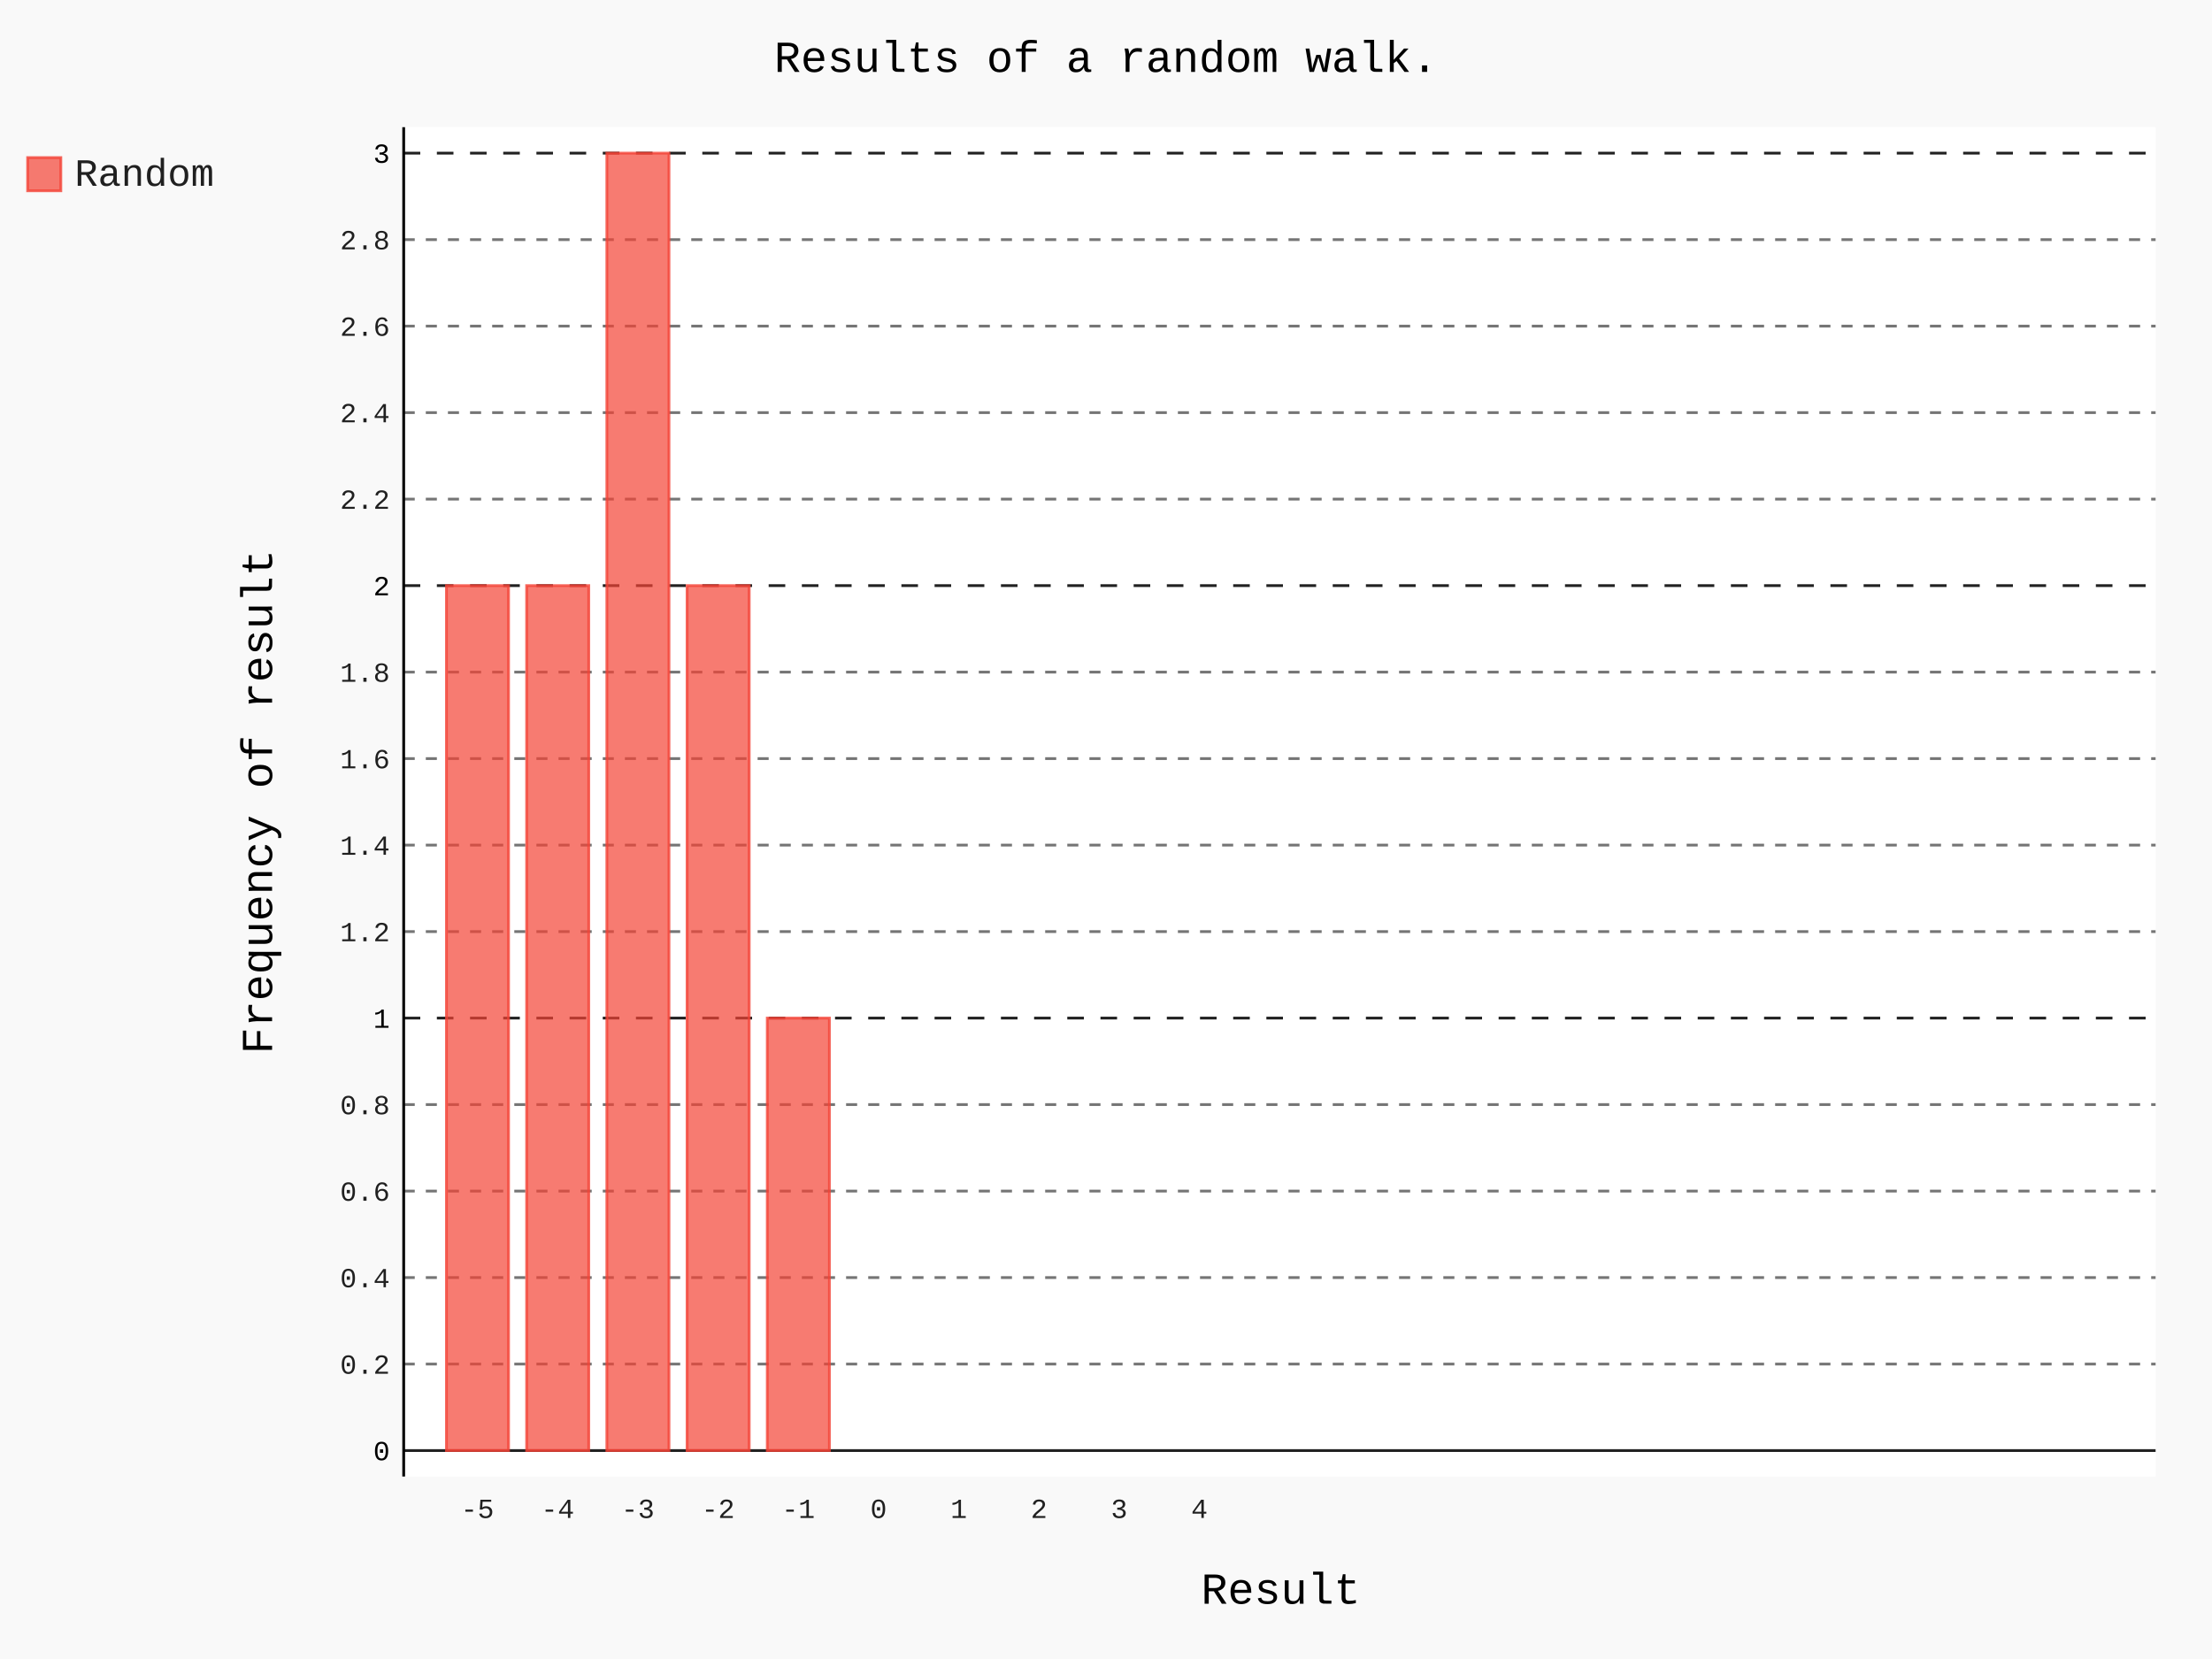
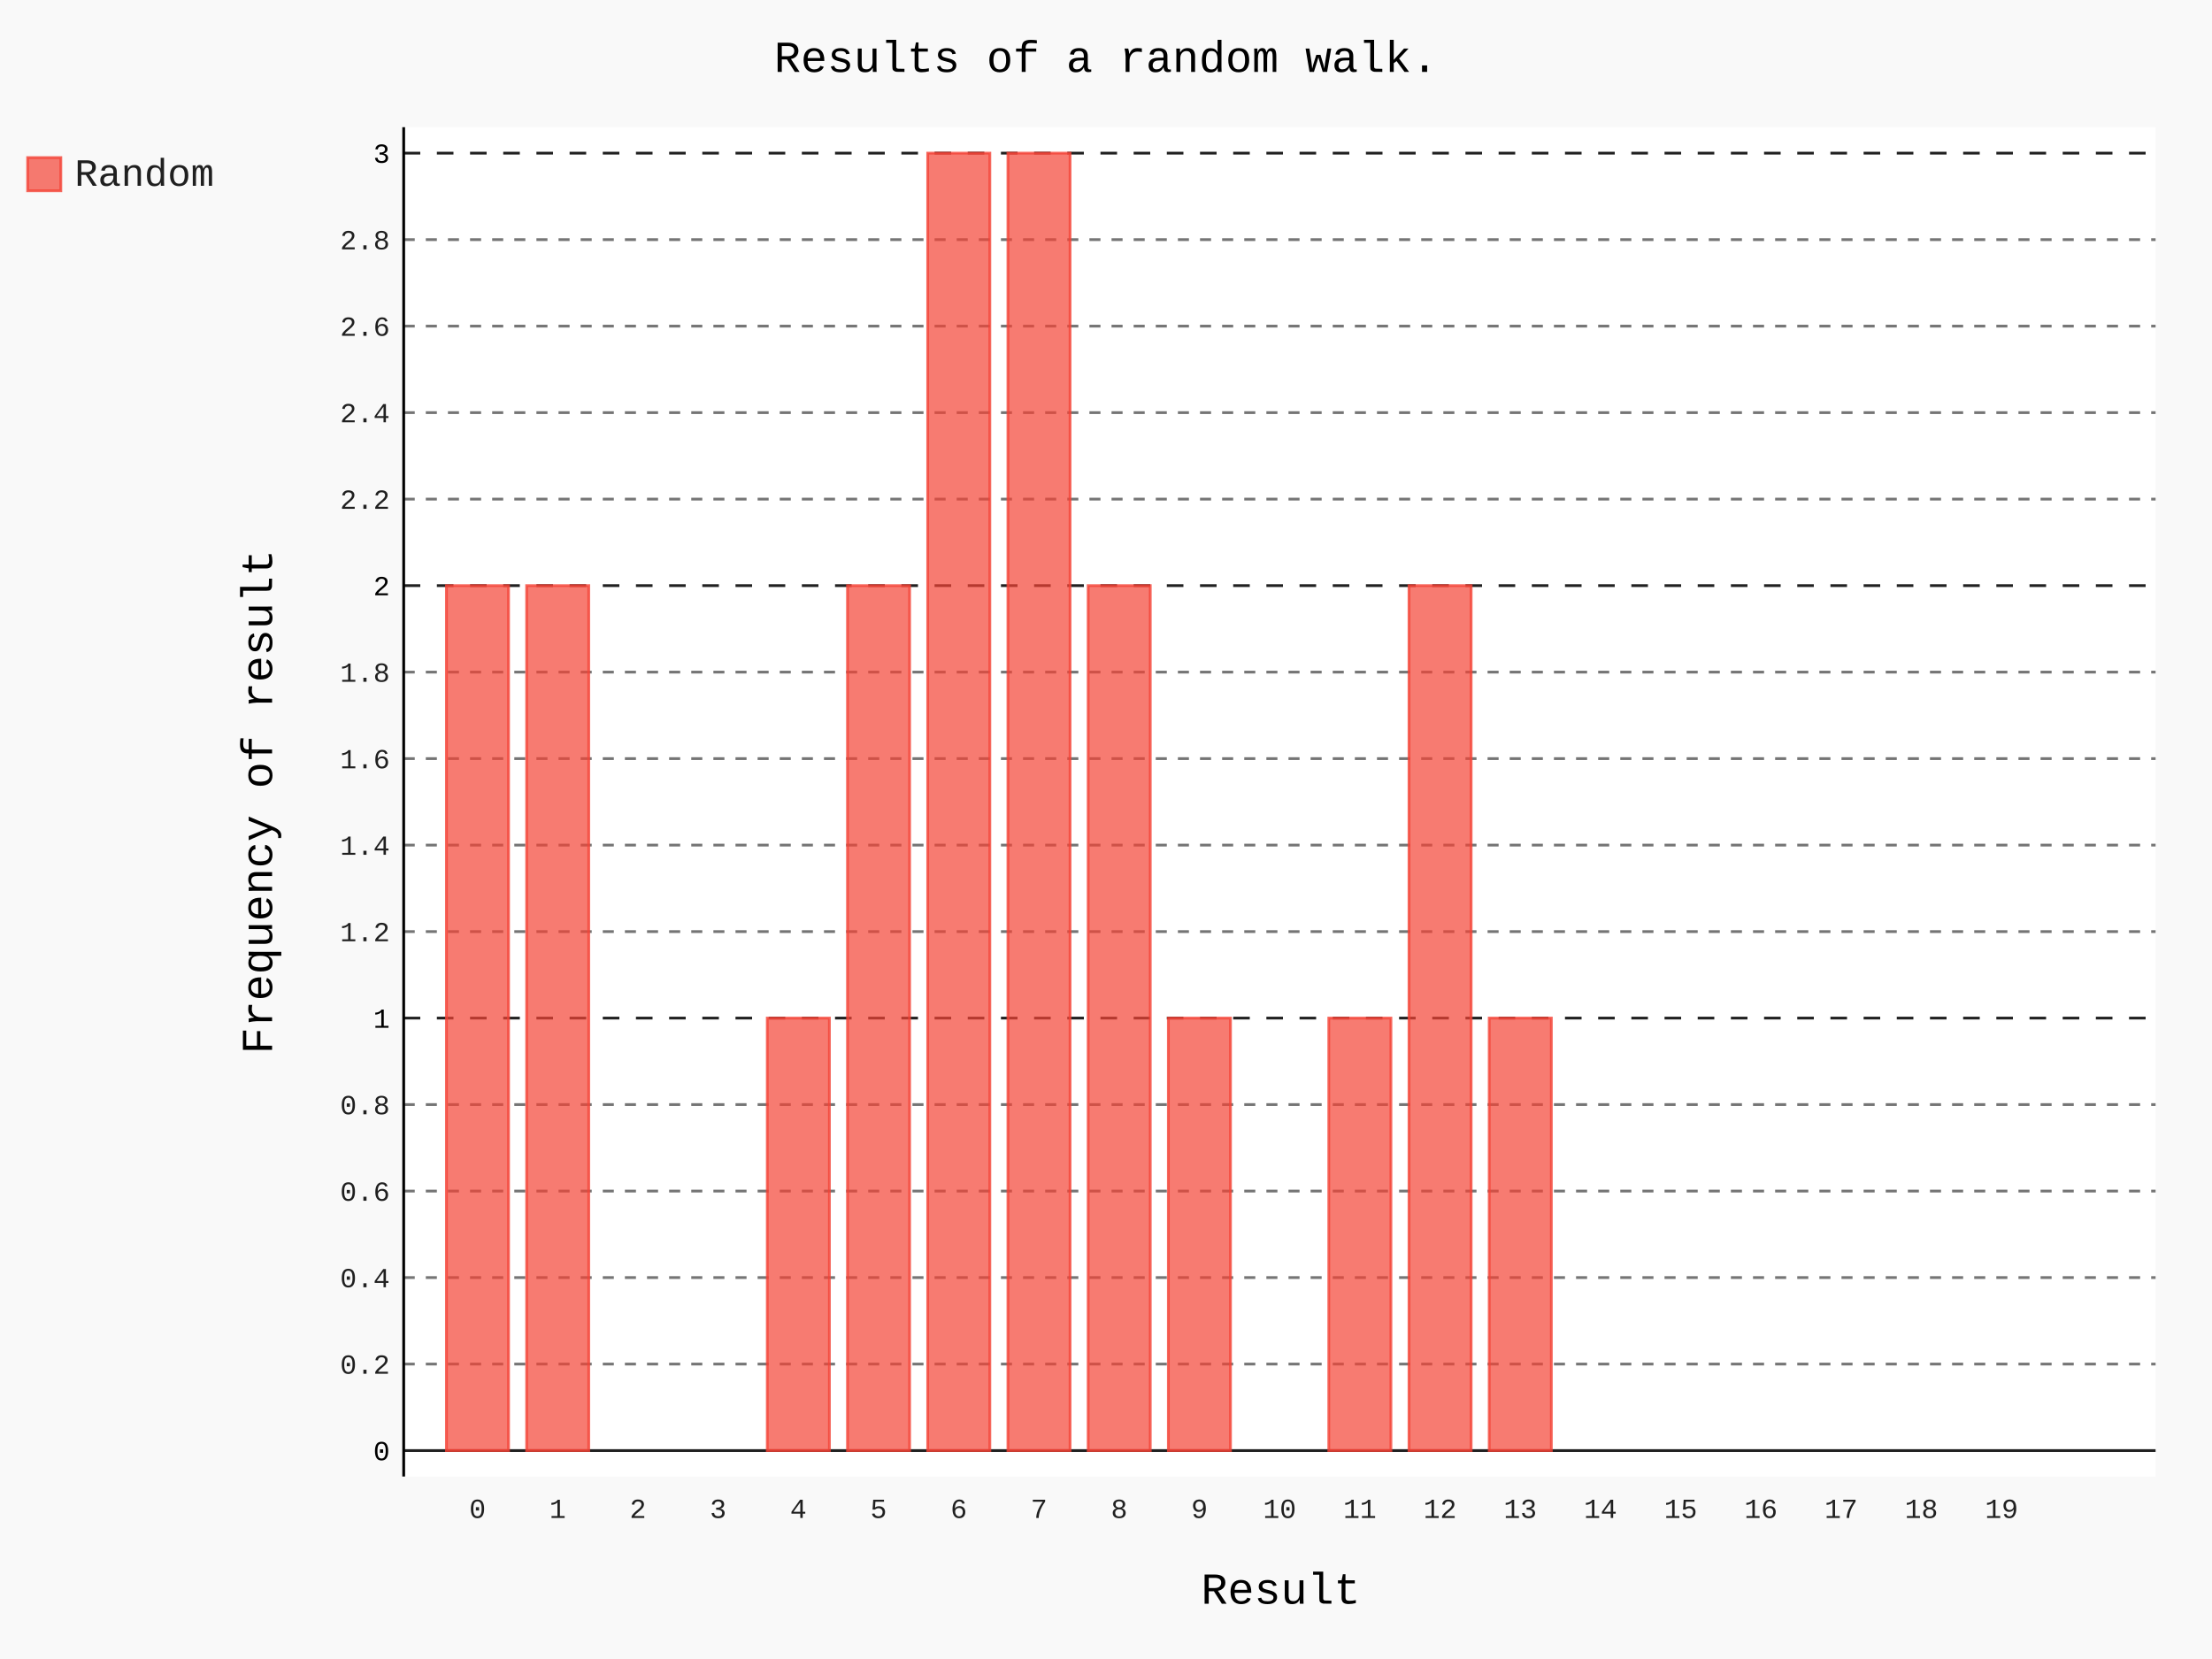
- <svg xmlns="http://www.w3.org/2000/svg" id="chart-78861807-a27b-4a13-aabc-57f282c3a96c" class="pygal-chart" viewBox="0 0 800 600">
+ <svg xmlns="http://www.w3.org/2000/svg" id="chart-1118cbdf-d625-44fe-95aa-4b5f1901cb8a" class="pygal-chart" viewBox="0 0 800 600">
  <defs>
-     <style type="text/css">#chart-78861807-a27b-4a13-aabc-57f282c3a96c{-webkit-user-select:none;-webkit-font-smoothing:antialiased;font-family:Consolas,"Liberation Mono",Menlo,Courier,monospace}#chart-78861807-a27b-4a13-aabc-57f282c3a96c .title{font-family:Consolas,"Liberation Mono",Menlo,Courier,monospace;font-size:16px}#chart-78861807-a27b-4a13-aabc-57f282c3a96c .legends .legend text{font-family:Consolas,"Liberation Mono",Menlo,Courier,monospace;font-size:14px}#chart-78861807-a27b-4a13-aabc-57f282c3a96c .axis text{font-family:Consolas,"Liberation Mono",Menlo,Courier,monospace;font-size:10px}#chart-78861807-a27b-4a13-aabc-57f282c3a96c .axis text.major{font-family:Consolas,"Liberation Mono",Menlo,Courier,monospace;font-size:10px}#chart-78861807-a27b-4a13-aabc-57f282c3a96c .text-overlay text.value{font-family:Consolas,"Liberation Mono",Menlo,Courier,monospace;font-size:16px}#chart-78861807-a27b-4a13-aabc-57f282c3a96c .text-overlay text.label{font-family:Consolas,"Liberation Mono",Menlo,Courier,monospace;font-size:10px}#chart-78861807-a27b-4a13-aabc-57f282c3a96c .tooltip{font-family:Consolas,"Liberation Mono",Menlo,Courier,monospace;font-size:14px}#chart-78861807-a27b-4a13-aabc-57f282c3a96c text.no_data{font-family:Consolas,"Liberation Mono",Menlo,Courier,monospace;font-size:64px}
- #chart-78861807-a27b-4a13-aabc-57f282c3a96c{background-color:rgba(249,249,249,1)}#chart-78861807-a27b-4a13-aabc-57f282c3a96c path,#chart-78861807-a27b-4a13-aabc-57f282c3a96c line,#chart-78861807-a27b-4a13-aabc-57f282c3a96c rect,#chart-78861807-a27b-4a13-aabc-57f282c3a96c circle{-webkit-transition:150ms;-moz-transition:150ms;transition:150ms}#chart-78861807-a27b-4a13-aabc-57f282c3a96c .graph &gt; .background{fill:rgba(249,249,249,1)}#chart-78861807-a27b-4a13-aabc-57f282c3a96c .plot &gt; .background{fill:rgba(255,255,255,1)}#chart-78861807-a27b-4a13-aabc-57f282c3a96c .graph{fill:rgba(0,0,0,.87)}#chart-78861807-a27b-4a13-aabc-57f282c3a96c text.no_data{fill:rgba(0,0,0,1)}#chart-78861807-a27b-4a13-aabc-57f282c3a96c .title{fill:rgba(0,0,0,1)}#chart-78861807-a27b-4a13-aabc-57f282c3a96c .legends .legend text{fill:rgba(0,0,0,.87)}#chart-78861807-a27b-4a13-aabc-57f282c3a96c .legends .legend:hover text{fill:rgba(0,0,0,1)}#chart-78861807-a27b-4a13-aabc-57f282c3a96c .axis .line{stroke:rgba(0,0,0,1)}#chart-78861807-a27b-4a13-aabc-57f282c3a96c .axis .guide.line{stroke:rgba(0,0,0,.54)}#chart-78861807-a27b-4a13-aabc-57f282c3a96c .axis .major.line{stroke:rgba(0,0,0,.87)}#chart-78861807-a27b-4a13-aabc-57f282c3a96c .axis text.major{fill:rgba(0,0,0,1)}#chart-78861807-a27b-4a13-aabc-57f282c3a96c .axis.y .guides:hover .guide.line,#chart-78861807-a27b-4a13-aabc-57f282c3a96c .line-graph .axis.x .guides:hover .guide.line,#chart-78861807-a27b-4a13-aabc-57f282c3a96c .stackedline-graph .axis.x .guides:hover .guide.line,#chart-78861807-a27b-4a13-aabc-57f282c3a96c .xy-graph .axis.x .guides:hover .guide.line{stroke:rgba(0,0,0,1)}#chart-78861807-a27b-4a13-aabc-57f282c3a96c .axis .guides:hover text{fill:rgba(0,0,0,1)}#chart-78861807-a27b-4a13-aabc-57f282c3a96c .reactive{fill-opacity:.7;stroke-opacity:.8}#chart-78861807-a27b-4a13-aabc-57f282c3a96c .ci{stroke:rgba(0,0,0,.87)}#chart-78861807-a27b-4a13-aabc-57f282c3a96c .reactive.active,#chart-78861807-a27b-4a13-aabc-57f282c3a96c .active .reactive{fill-opacity:.8;stroke-opacity:.9;stroke-width:4}#chart-78861807-a27b-4a13-aabc-57f282c3a96c .ci .reactive.active{stroke-width:1.5}#chart-78861807-a27b-4a13-aabc-57f282c3a96c .series text{fill:rgba(0,0,0,1)}#chart-78861807-a27b-4a13-aabc-57f282c3a96c .tooltip rect{fill:rgba(255,255,255,1);stroke:rgba(0,0,0,1);-webkit-transition:opacity 150ms;-moz-transition:opacity 150ms;transition:opacity 150ms}#chart-78861807-a27b-4a13-aabc-57f282c3a96c .tooltip .label{fill:rgba(0,0,0,.87)}#chart-78861807-a27b-4a13-aabc-57f282c3a96c .tooltip .label{fill:rgba(0,0,0,.87)}#chart-78861807-a27b-4a13-aabc-57f282c3a96c .tooltip .legend{font-size:.8em;fill:rgba(0,0,0,.54)}#chart-78861807-a27b-4a13-aabc-57f282c3a96c .tooltip .x_label{font-size:.6em;fill:rgba(0,0,0,1)}#chart-78861807-a27b-4a13-aabc-57f282c3a96c .tooltip .xlink{font-size:.5em;text-decoration:underline}#chart-78861807-a27b-4a13-aabc-57f282c3a96c .tooltip .value{font-size:1.5em}#chart-78861807-a27b-4a13-aabc-57f282c3a96c .bound{font-size:.5em}#chart-78861807-a27b-4a13-aabc-57f282c3a96c .max-value{font-size:.75em;fill:rgba(0,0,0,.54)}#chart-78861807-a27b-4a13-aabc-57f282c3a96c .map-element{fill:rgba(255,255,255,1);stroke:rgba(0,0,0,.54) !important}#chart-78861807-a27b-4a13-aabc-57f282c3a96c .map-element .reactive{fill-opacity:inherit;stroke-opacity:inherit}#chart-78861807-a27b-4a13-aabc-57f282c3a96c .color-0,#chart-78861807-a27b-4a13-aabc-57f282c3a96c .color-0 a:visited{stroke:#F44336;fill:#F44336}#chart-78861807-a27b-4a13-aabc-57f282c3a96c .text-overlay .color-0 text{fill:black}
- #chart-78861807-a27b-4a13-aabc-57f282c3a96c text.no_data{text-anchor:middle}#chart-78861807-a27b-4a13-aabc-57f282c3a96c .guide.line{fill:none}#chart-78861807-a27b-4a13-aabc-57f282c3a96c .centered{text-anchor:middle}#chart-78861807-a27b-4a13-aabc-57f282c3a96c .title{text-anchor:middle}#chart-78861807-a27b-4a13-aabc-57f282c3a96c .legends .legend text{fill-opacity:1}#chart-78861807-a27b-4a13-aabc-57f282c3a96c .axis.x text{text-anchor:middle}#chart-78861807-a27b-4a13-aabc-57f282c3a96c .axis.x:not(.web) text[transform]{text-anchor:start}#chart-78861807-a27b-4a13-aabc-57f282c3a96c .axis.x:not(.web) text[transform].backwards{text-anchor:end}#chart-78861807-a27b-4a13-aabc-57f282c3a96c .axis.y text{text-anchor:end}#chart-78861807-a27b-4a13-aabc-57f282c3a96c .axis.y text[transform].backwards{text-anchor:start}#chart-78861807-a27b-4a13-aabc-57f282c3a96c .axis.y2 text{text-anchor:start}#chart-78861807-a27b-4a13-aabc-57f282c3a96c .axis.y2 text[transform].backwards{text-anchor:end}#chart-78861807-a27b-4a13-aabc-57f282c3a96c .axis .guide.line{stroke-dasharray:4,4}#chart-78861807-a27b-4a13-aabc-57f282c3a96c .axis .major.guide.line{stroke-dasharray:6,6}#chart-78861807-a27b-4a13-aabc-57f282c3a96c .horizontal .axis.y .guide.line,#chart-78861807-a27b-4a13-aabc-57f282c3a96c .horizontal .axis.y2 .guide.line,#chart-78861807-a27b-4a13-aabc-57f282c3a96c .vertical .axis.x .guide.line{opacity:0}#chart-78861807-a27b-4a13-aabc-57f282c3a96c .horizontal .axis.always_show .guide.line,#chart-78861807-a27b-4a13-aabc-57f282c3a96c .vertical .axis.always_show .guide.line{opacity:1 !important}#chart-78861807-a27b-4a13-aabc-57f282c3a96c .axis.y .guides:hover .guide.line,#chart-78861807-a27b-4a13-aabc-57f282c3a96c .axis.y2 .guides:hover .guide.line,#chart-78861807-a27b-4a13-aabc-57f282c3a96c .axis.x .guides:hover .guide.line{opacity:1}#chart-78861807-a27b-4a13-aabc-57f282c3a96c .axis .guides:hover text{opacity:1}#chart-78861807-a27b-4a13-aabc-57f282c3a96c .nofill{fill:none}#chart-78861807-a27b-4a13-aabc-57f282c3a96c .subtle-fill{fill-opacity:.2}#chart-78861807-a27b-4a13-aabc-57f282c3a96c .dot{stroke-width:1px;fill-opacity:1}#chart-78861807-a27b-4a13-aabc-57f282c3a96c .dot.active{stroke-width:5px}#chart-78861807-a27b-4a13-aabc-57f282c3a96c .dot.negative{fill:transparent}#chart-78861807-a27b-4a13-aabc-57f282c3a96c text,#chart-78861807-a27b-4a13-aabc-57f282c3a96c tspan{stroke:none !important}#chart-78861807-a27b-4a13-aabc-57f282c3a96c .series text.active{opacity:1}#chart-78861807-a27b-4a13-aabc-57f282c3a96c .tooltip rect{fill-opacity:.95;stroke-width:.5}#chart-78861807-a27b-4a13-aabc-57f282c3a96c .tooltip text{fill-opacity:1}#chart-78861807-a27b-4a13-aabc-57f282c3a96c .showable{visibility:hidden}#chart-78861807-a27b-4a13-aabc-57f282c3a96c .showable.shown{visibility:visible}#chart-78861807-a27b-4a13-aabc-57f282c3a96c .gauge-background{fill:rgba(229,229,229,1);stroke:none}#chart-78861807-a27b-4a13-aabc-57f282c3a96c .bg-lines{stroke:rgba(249,249,249,1);stroke-width:2px}</style>
+     <style type="text/css">#chart-1118cbdf-d625-44fe-95aa-4b5f1901cb8a{-webkit-user-select:none;-webkit-font-smoothing:antialiased;font-family:Consolas,"Liberation Mono",Menlo,Courier,monospace}#chart-1118cbdf-d625-44fe-95aa-4b5f1901cb8a .title{font-family:Consolas,"Liberation Mono",Menlo,Courier,monospace;font-size:16px}#chart-1118cbdf-d625-44fe-95aa-4b5f1901cb8a .legends .legend text{font-family:Consolas,"Liberation Mono",Menlo,Courier,monospace;font-size:14px}#chart-1118cbdf-d625-44fe-95aa-4b5f1901cb8a .axis text{font-family:Consolas,"Liberation Mono",Menlo,Courier,monospace;font-size:10px}#chart-1118cbdf-d625-44fe-95aa-4b5f1901cb8a .axis text.major{font-family:Consolas,"Liberation Mono",Menlo,Courier,monospace;font-size:10px}#chart-1118cbdf-d625-44fe-95aa-4b5f1901cb8a .text-overlay text.value{font-family:Consolas,"Liberation Mono",Menlo,Courier,monospace;font-size:16px}#chart-1118cbdf-d625-44fe-95aa-4b5f1901cb8a .text-overlay text.label{font-family:Consolas,"Liberation Mono",Menlo,Courier,monospace;font-size:10px}#chart-1118cbdf-d625-44fe-95aa-4b5f1901cb8a .tooltip{font-family:Consolas,"Liberation Mono",Menlo,Courier,monospace;font-size:14px}#chart-1118cbdf-d625-44fe-95aa-4b5f1901cb8a text.no_data{font-family:Consolas,"Liberation Mono",Menlo,Courier,monospace;font-size:64px}
+ #chart-1118cbdf-d625-44fe-95aa-4b5f1901cb8a{background-color:rgba(249,249,249,1)}#chart-1118cbdf-d625-44fe-95aa-4b5f1901cb8a path,#chart-1118cbdf-d625-44fe-95aa-4b5f1901cb8a line,#chart-1118cbdf-d625-44fe-95aa-4b5f1901cb8a rect,#chart-1118cbdf-d625-44fe-95aa-4b5f1901cb8a circle{-webkit-transition:150ms;-moz-transition:150ms;transition:150ms}#chart-1118cbdf-d625-44fe-95aa-4b5f1901cb8a .graph &gt; .background{fill:rgba(249,249,249,1)}#chart-1118cbdf-d625-44fe-95aa-4b5f1901cb8a .plot &gt; .background{fill:rgba(255,255,255,1)}#chart-1118cbdf-d625-44fe-95aa-4b5f1901cb8a .graph{fill:rgba(0,0,0,.87)}#chart-1118cbdf-d625-44fe-95aa-4b5f1901cb8a text.no_data{fill:rgba(0,0,0,1)}#chart-1118cbdf-d625-44fe-95aa-4b5f1901cb8a .title{fill:rgba(0,0,0,1)}#chart-1118cbdf-d625-44fe-95aa-4b5f1901cb8a .legends .legend text{fill:rgba(0,0,0,.87)}#chart-1118cbdf-d625-44fe-95aa-4b5f1901cb8a .legends .legend:hover text{fill:rgba(0,0,0,1)}#chart-1118cbdf-d625-44fe-95aa-4b5f1901cb8a .axis .line{stroke:rgba(0,0,0,1)}#chart-1118cbdf-d625-44fe-95aa-4b5f1901cb8a .axis .guide.line{stroke:rgba(0,0,0,.54)}#chart-1118cbdf-d625-44fe-95aa-4b5f1901cb8a .axis .major.line{stroke:rgba(0,0,0,.87)}#chart-1118cbdf-d625-44fe-95aa-4b5f1901cb8a .axis text.major{fill:rgba(0,0,0,1)}#chart-1118cbdf-d625-44fe-95aa-4b5f1901cb8a .axis.y .guides:hover .guide.line,#chart-1118cbdf-d625-44fe-95aa-4b5f1901cb8a .line-graph .axis.x .guides:hover .guide.line,#chart-1118cbdf-d625-44fe-95aa-4b5f1901cb8a .stackedline-graph .axis.x .guides:hover .guide.line,#chart-1118cbdf-d625-44fe-95aa-4b5f1901cb8a .xy-graph .axis.x .guides:hover .guide.line{stroke:rgba(0,0,0,1)}#chart-1118cbdf-d625-44fe-95aa-4b5f1901cb8a .axis .guides:hover text{fill:rgba(0,0,0,1)}#chart-1118cbdf-d625-44fe-95aa-4b5f1901cb8a .reactive{fill-opacity:.7;stroke-opacity:.8}#chart-1118cbdf-d625-44fe-95aa-4b5f1901cb8a .ci{stroke:rgba(0,0,0,.87)}#chart-1118cbdf-d625-44fe-95aa-4b5f1901cb8a .reactive.active,#chart-1118cbdf-d625-44fe-95aa-4b5f1901cb8a .active .reactive{fill-opacity:.8;stroke-opacity:.9;stroke-width:4}#chart-1118cbdf-d625-44fe-95aa-4b5f1901cb8a .ci .reactive.active{stroke-width:1.5}#chart-1118cbdf-d625-44fe-95aa-4b5f1901cb8a .series text{fill:rgba(0,0,0,1)}#chart-1118cbdf-d625-44fe-95aa-4b5f1901cb8a .tooltip rect{fill:rgba(255,255,255,1);stroke:rgba(0,0,0,1);-webkit-transition:opacity 150ms;-moz-transition:opacity 150ms;transition:opacity 150ms}#chart-1118cbdf-d625-44fe-95aa-4b5f1901cb8a .tooltip .label{fill:rgba(0,0,0,.87)}#chart-1118cbdf-d625-44fe-95aa-4b5f1901cb8a .tooltip .label{fill:rgba(0,0,0,.87)}#chart-1118cbdf-d625-44fe-95aa-4b5f1901cb8a .tooltip .legend{font-size:.8em;fill:rgba(0,0,0,.54)}#chart-1118cbdf-d625-44fe-95aa-4b5f1901cb8a .tooltip .x_label{font-size:.6em;fill:rgba(0,0,0,1)}#chart-1118cbdf-d625-44fe-95aa-4b5f1901cb8a .tooltip .xlink{font-size:.5em;text-decoration:underline}#chart-1118cbdf-d625-44fe-95aa-4b5f1901cb8a .tooltip .value{font-size:1.5em}#chart-1118cbdf-d625-44fe-95aa-4b5f1901cb8a .bound{font-size:.5em}#chart-1118cbdf-d625-44fe-95aa-4b5f1901cb8a .max-value{font-size:.75em;fill:rgba(0,0,0,.54)}#chart-1118cbdf-d625-44fe-95aa-4b5f1901cb8a .map-element{fill:rgba(255,255,255,1);stroke:rgba(0,0,0,.54) !important}#chart-1118cbdf-d625-44fe-95aa-4b5f1901cb8a .map-element .reactive{fill-opacity:inherit;stroke-opacity:inherit}#chart-1118cbdf-d625-44fe-95aa-4b5f1901cb8a .color-0,#chart-1118cbdf-d625-44fe-95aa-4b5f1901cb8a .color-0 a:visited{stroke:#F44336;fill:#F44336}#chart-1118cbdf-d625-44fe-95aa-4b5f1901cb8a .text-overlay .color-0 text{fill:black}
+ #chart-1118cbdf-d625-44fe-95aa-4b5f1901cb8a text.no_data{text-anchor:middle}#chart-1118cbdf-d625-44fe-95aa-4b5f1901cb8a .guide.line{fill:none}#chart-1118cbdf-d625-44fe-95aa-4b5f1901cb8a .centered{text-anchor:middle}#chart-1118cbdf-d625-44fe-95aa-4b5f1901cb8a .title{text-anchor:middle}#chart-1118cbdf-d625-44fe-95aa-4b5f1901cb8a .legends .legend text{fill-opacity:1}#chart-1118cbdf-d625-44fe-95aa-4b5f1901cb8a .axis.x text{text-anchor:middle}#chart-1118cbdf-d625-44fe-95aa-4b5f1901cb8a .axis.x:not(.web) text[transform]{text-anchor:start}#chart-1118cbdf-d625-44fe-95aa-4b5f1901cb8a .axis.x:not(.web) text[transform].backwards{text-anchor:end}#chart-1118cbdf-d625-44fe-95aa-4b5f1901cb8a .axis.y text{text-anchor:end}#chart-1118cbdf-d625-44fe-95aa-4b5f1901cb8a .axis.y text[transform].backwards{text-anchor:start}#chart-1118cbdf-d625-44fe-95aa-4b5f1901cb8a .axis.y2 text{text-anchor:start}#chart-1118cbdf-d625-44fe-95aa-4b5f1901cb8a .axis.y2 text[transform].backwards{text-anchor:end}#chart-1118cbdf-d625-44fe-95aa-4b5f1901cb8a .axis .guide.line{stroke-dasharray:4,4}#chart-1118cbdf-d625-44fe-95aa-4b5f1901cb8a .axis .major.guide.line{stroke-dasharray:6,6}#chart-1118cbdf-d625-44fe-95aa-4b5f1901cb8a .horizontal .axis.y .guide.line,#chart-1118cbdf-d625-44fe-95aa-4b5f1901cb8a .horizontal .axis.y2 .guide.line,#chart-1118cbdf-d625-44fe-95aa-4b5f1901cb8a .vertical .axis.x .guide.line{opacity:0}#chart-1118cbdf-d625-44fe-95aa-4b5f1901cb8a .horizontal .axis.always_show .guide.line,#chart-1118cbdf-d625-44fe-95aa-4b5f1901cb8a .vertical .axis.always_show .guide.line{opacity:1 !important}#chart-1118cbdf-d625-44fe-95aa-4b5f1901cb8a .axis.y .guides:hover .guide.line,#chart-1118cbdf-d625-44fe-95aa-4b5f1901cb8a .axis.y2 .guides:hover .guide.line,#chart-1118cbdf-d625-44fe-95aa-4b5f1901cb8a .axis.x .guides:hover .guide.line{opacity:1}#chart-1118cbdf-d625-44fe-95aa-4b5f1901cb8a .axis .guides:hover text{opacity:1}#chart-1118cbdf-d625-44fe-95aa-4b5f1901cb8a .nofill{fill:none}#chart-1118cbdf-d625-44fe-95aa-4b5f1901cb8a .subtle-fill{fill-opacity:.2}#chart-1118cbdf-d625-44fe-95aa-4b5f1901cb8a .dot{stroke-width:1px;fill-opacity:1}#chart-1118cbdf-d625-44fe-95aa-4b5f1901cb8a .dot.active{stroke-width:5px}#chart-1118cbdf-d625-44fe-95aa-4b5f1901cb8a .dot.negative{fill:transparent}#chart-1118cbdf-d625-44fe-95aa-4b5f1901cb8a text,#chart-1118cbdf-d625-44fe-95aa-4b5f1901cb8a tspan{stroke:none !important}#chart-1118cbdf-d625-44fe-95aa-4b5f1901cb8a .series text.active{opacity:1}#chart-1118cbdf-d625-44fe-95aa-4b5f1901cb8a .tooltip rect{fill-opacity:.95;stroke-width:.5}#chart-1118cbdf-d625-44fe-95aa-4b5f1901cb8a .tooltip text{fill-opacity:1}#chart-1118cbdf-d625-44fe-95aa-4b5f1901cb8a .showable{visibility:hidden}#chart-1118cbdf-d625-44fe-95aa-4b5f1901cb8a .showable.shown{visibility:visible}#chart-1118cbdf-d625-44fe-95aa-4b5f1901cb8a .gauge-background{fill:rgba(229,229,229,1);stroke:none}#chart-1118cbdf-d625-44fe-95aa-4b5f1901cb8a .bg-lines{stroke:rgba(249,249,249,1);stroke-width:2px}</style>
  </defs>
  <g class="graph bar-graph vertical">
    <rect x="0" y="0" width="800" height="600" class="background" />
    <g transform="translate(146, 46)" class="plot">
      <rect x="0" y="0" width="633.6" height="488" class="background" />
      <g class="axis y always_show">
        <g class="guides">
          <path d="M0 478.615 h633.6" class="axis major line" />
          <text x="-5" y="482.115" class="major">0</text>
        </g>
        <g class="guides">
          <path d="M0 447.333 h633.6" class="guide line" />
          <text x="-5" y="450.833" class="">0.2</text>
        </g>
        <g class="guides">
          <path d="M0 416.051 h633.6" class="guide line" />
          <text x="-5" y="419.551" class="">0.4</text>
        </g>
        <g class="guides">
          <path d="M0 384.769 h633.6" class="guide line" />
          <text x="-5" y="388.269" class="">0.6</text>
        </g>
        <g class="guides">
          <path d="M0 353.487 h633.6" class="guide line" />
          <text x="-5" y="356.987" class="">0.8</text>
        </g>
        <g class="guides">
          <path d="M0 322.205 h633.6" class="major guide line" />
          <text x="-5" y="325.705" class="major">1</text>
        </g>
        <g class="guides">
          <path d="M0 290.923 h633.6" class="guide line" />
          <text x="-5" y="294.423" class="">1.2</text>
        </g>
        <g class="guides">
          <path d="M0 259.641 h633.6" class="guide line" />
          <text x="-5" y="263.141" class="">1.4</text>
        </g>
        <g class="guides">
          <path d="M0 228.359 h633.6" class="guide line" />
          <text x="-5" y="231.859" class="">1.6</text>
        </g>
        <g class="guides">
          <path d="M0 197.077 h633.6" class="guide line" />
          <text x="-5" y="200.577" class="">1.8</text>
        </g>
        <g class="guides">
          <path d="M0 165.795 h633.6" class="major guide line" />
          <text x="-5" y="169.295" class="major">2</text>
        </g>
        <g class="guides">
          <path d="M0 134.513 h633.6" class="guide line" />
          <text x="-5" y="138.013" class="">2.2</text>
        </g>
        <g class="guides">
          <path d="M0 103.231 h633.6" class="guide line" />
          <text x="-5" y="106.731" class="">2.4</text>
        </g>
        <g class="guides">
          <path d="M0 71.949 h633.6" class="guide line" />
          <text x="-5" y="75.449" class="">2.6</text>
        </g>
        <g class="guides">
          <path d="M0 40.667 h633.6" class="guide line" />
          <text x="-5" y="44.167" class="">2.8</text>
        </g>
        <g class="guides">
          <path d="M0 9.385 h633.6" class="major guide line" />
          <text x="-5" y="12.885" class="major">3</text>
        </g>
      </g>
      <g class="axis x">
        <path d="M0 0 v488" class="line" />
        <g class="guides">
-           <path d="M26.69 0 v488" class="guide line" />
-           <text x="26.69" y="503.0" class="">-5</text>
+           <path d="M26.69 0 v488" class="axis guide line" />
+           <text x="26.69" y="503.0" class="">0</text>
        </g>
        <g class="guides">
          <path d="M55.701 0 v488" class="guide line" />
-           <text x="55.701" y="503.0" class="">-4</text>
+           <text x="55.701" y="503.0" class="">1</text>
        </g>
        <g class="guides">
          <path d="M84.712 0 v488" class="guide line" />
-           <text x="84.712" y="503.0" class="">-3</text>
+           <text x="84.712" y="503.0" class="">2</text>
        </g>
        <g class="guides">
          <path d="M113.723 0 v488" class="guide line" />
-           <text x="113.723" y="503.0" class="">-2</text>
+           <text x="113.723" y="503.0" class="">3</text>
        </g>
        <g class="guides">
          <path d="M142.734 0 v488" class="guide line" />
-           <text x="142.734" y="503.0" class="">-1</text>
-         </g>
-         <g class="guides">
-           <path d="M171.745 0 v488" class="axis guide line" />
-           <text x="171.745" y="503.0" class="">0</text>
+           <text x="142.734" y="503.0" class="">4</text>
+         </g>
+         <g class="guides">
+           <path d="M171.745 0 v488" class="guide line" />
+           <text x="171.745" y="503.0" class="">5</text>
        </g>
        <g class="guides">
          <path d="M200.756 0 v488" class="guide line" />
-           <text x="200.756" y="503.0" class="">1</text>
+           <text x="200.756" y="503.0" class="">6</text>
        </g>
        <g class="guides">
          <path d="M229.767 0 v488" class="guide line" />
-           <text x="229.767" y="503.0" class="">2</text>
+           <text x="229.767" y="503.0" class="">7</text>
        </g>
        <g class="guides">
          <path d="M258.778 0 v488" class="guide line" />
-           <text x="258.778" y="503.0" class="">3</text>
+           <text x="258.778" y="503.0" class="">8</text>
        </g>
        <g class="guides">
          <path d="M287.789 0 v488" class="guide line" />
-           <text x="287.789" y="503.0" class="">4</text>
+           <text x="287.789" y="503.0" class="">9</text>
+         </g>
+         <g class="guides">
+           <path d="M316.8 0 v488" class="guide line" />
+           <text x="316.8" y="503.0" class="">10</text>
+         </g>
+         <g class="guides">
+           <path d="M345.811 0 v488" class="guide line" />
+           <text x="345.811" y="503.0" class="">11</text>
+         </g>
+         <g class="guides">
+           <path d="M374.822 0 v488" class="guide line" />
+           <text x="374.822" y="503.0" class="">12</text>
+         </g>
+         <g class="guides">
+           <path d="M403.833 0 v488" class="guide line" />
+           <text x="403.833" y="503.0" class="">13</text>
+         </g>
+         <g class="guides">
+           <path d="M432.844 0 v488" class="guide line" />
+           <text x="432.844" y="503.0" class="">14</text>
+         </g>
+         <g class="guides">
+           <path d="M461.855 0 v488" class="guide line" />
+           <text x="461.855" y="503.0" class="">15</text>
+         </g>
+         <g class="guides">
+           <path d="M490.866 0 v488" class="guide line" />
+           <text x="490.866" y="503.0" class="">16</text>
+         </g>
+         <g class="guides">
+           <path d="M519.877 0 v488" class="guide line" />
+           <text x="519.877" y="503.0" class="">17</text>
+         </g>
+         <g class="guides">
+           <path d="M548.888 0 v488" class="guide line" />
+           <text x="548.888" y="503.0" class="">18</text>
+         </g>
+         <g class="guides">
+           <path d="M577.899 0 v488" class="guide line" />
+           <text x="577.899" y="503.0" class="">19</text>
        </g>
      </g>
      <g class="series serie-0 color-0">
        <g class="bars">
          <g class="bar">
            <rect x="15.457" y="165.795" rx="0" ry="0" width="22.466" height="312.821" class="rect reactive tooltip-trigger" />
          </g>
          <g class="bar">
            <rect x="44.468" y="165.795" rx="0" ry="0" width="22.466" height="312.821" class="rect reactive tooltip-trigger" />
          </g>
          <g class="bar">
-             <rect x="73.479" y="9.385" rx="0" ry="0" width="22.466" height="469.231" class="rect reactive tooltip-trigger" />
-           </g>
-           <g class="bar">
-             <rect x="102.49" y="165.795" rx="0" ry="0" width="22.466" height="312.821" class="rect reactive tooltip-trigger" />
+             <rect x="73.479" y="478.615" rx="0" ry="0" width="22.466" height="0.0" class="rect reactive tooltip-trigger" />
+           </g>
+           <g class="bar">
+             <rect x="102.49" y="478.615" rx="0" ry="0" width="22.466" height="0.0" class="rect reactive tooltip-trigger" />
          </g>
          <g class="bar">
            <rect x="131.501" y="322.205" rx="0" ry="0" width="22.466" height="156.41" class="rect reactive tooltip-trigger" />
          </g>
          <g class="bar">
-             <rect x="160.512" y="478.615" rx="0" ry="0" width="22.466" height="0.0" class="rect reactive tooltip-trigger" />
-           </g>
-           <g class="bar">
-             <rect x="189.523" y="478.615" rx="0" ry="0" width="22.466" height="0.0" class="rect reactive tooltip-trigger" />
-           </g>
-           <g class="bar">
-             <rect x="218.534" y="478.615" rx="0" ry="0" width="22.466" height="0.0" class="rect reactive tooltip-trigger" />
-           </g>
-           <g class="bar">
-             <rect x="247.545" y="478.615" rx="0" ry="0" width="22.466" height="0.0" class="rect reactive tooltip-trigger" />
-           </g>
-           <g class="bar">
-             <rect x="276.556" y="478.615" rx="0" ry="0" width="22.466" height="0.0" class="rect reactive tooltip-trigger" />
+             <rect x="160.512" y="165.795" rx="0" ry="0" width="22.466" height="312.821" class="rect reactive tooltip-trigger" />
+           </g>
+           <g class="bar">
+             <rect x="189.523" y="9.385" rx="0" ry="0" width="22.466" height="469.231" class="rect reactive tooltip-trigger" />
+           </g>
+           <g class="bar">
+             <rect x="218.534" y="9.385" rx="0" ry="0" width="22.466" height="469.231" class="rect reactive tooltip-trigger" />
+           </g>
+           <g class="bar">
+             <rect x="247.545" y="165.795" rx="0" ry="0" width="22.466" height="312.821" class="rect reactive tooltip-trigger" />
+           </g>
+           <g class="bar">
+             <rect x="276.556" y="322.205" rx="0" ry="0" width="22.466" height="156.41" class="rect reactive tooltip-trigger" />
          </g>
          <g class="bar">
            <rect x="305.567" y="478.615" rx="0" ry="0" width="22.466" height="0.0" class="rect reactive tooltip-trigger" />
          </g>
          <g class="bar">
-             <rect x="334.578" y="478.615" rx="0" ry="0" width="22.466" height="0.0" class="rect reactive tooltip-trigger" />
-           </g>
-           <g class="bar">
-             <rect x="363.589" y="478.615" rx="0" ry="0" width="22.466" height="0.0" class="rect reactive tooltip-trigger" />
-           </g>
-           <g class="bar">
-             <rect x="392.6" y="478.615" rx="0" ry="0" width="22.466" height="0.0" class="rect reactive tooltip-trigger" />
+             <rect x="334.578" y="322.205" rx="0" ry="0" width="22.466" height="156.41" class="rect reactive tooltip-trigger" />
+           </g>
+           <g class="bar">
+             <rect x="363.589" y="165.795" rx="0" ry="0" width="22.466" height="312.821" class="rect reactive tooltip-trigger" />
+           </g>
+           <g class="bar">
+             <rect x="392.6" y="322.205" rx="0" ry="0" width="22.466" height="156.41" class="rect reactive tooltip-trigger" />
          </g>
          <g class="bar">
            <rect x="421.611" y="478.615" rx="0" ry="0" width="22.466" height="0.0" class="rect reactive tooltip-trigger" />
          </g>
          <g class="bar">
            <rect x="450.622" y="478.615" rx="0" ry="0" width="22.466" height="0.0" class="rect reactive tooltip-trigger" />
          </g>
          <g class="bar">
            <rect x="479.633" y="478.615" rx="0" ry="0" width="22.466" height="0.0" class="rect reactive tooltip-trigger" />
          </g>
          <g class="bar">
            <rect x="508.644" y="478.615" rx="0" ry="0" width="22.466" height="0.0" class="rect reactive tooltip-trigger" />
          </g>
          <g class="bar">
            <rect x="537.655" y="478.615" rx="0" ry="0" width="22.466" height="0.0" class="rect reactive tooltip-trigger" />
          </g>
          <g class="bar">
            <rect x="566.666" y="478.615" rx="0" ry="0" width="22.466" height="0.0" class="rect reactive tooltip-trigger" />
          </g>
          <g class="bar">
            <rect x="595.677" y="478.615" rx="0" ry="0" width="22.466" height="0.0" class="rect reactive tooltip-trigger" />
          </g>
        </g>
      </g>
    </g>
    <g class="titles">
      <text x="400.0" y="26" class="title plot_title">Results of a random walk.</text>
      <text x="463.2" y="580" class="title">Result</text>
      <text x="72.4" y="316.0" class="title" transform="rotate(-90 72.4 290)">Frequency of result</text>
    </g>
    <g transform="translate(146, 46)" class="plot overlay">
      <g class="series serie-0 color-0" />
    </g>
    <g transform="translate(146, 46)" class="plot text-overlay">
      <g class="series serie-0 color-0" />
    </g>
    <g transform="translate(146, 46)" class="plot tooltip-overlay">
      <g transform="translate(0 0)" style="opacity: 0" class="tooltip">
        <rect rx="0" ry="0" width="0" height="0" class="tooltip-box" />
        <g class="text" />
      </g>
    </g>
    <g transform="translate(10, 56)" class="legends">
      <g id="activate-serie-0" class="legend reactive activate-serie">
        <rect x="0.0" y="1.0" width="12" height="12" class="color-0 reactive" />
        <text x="17.0" y="11.2">Random</text>
      </g>
    </g>
    <g transform="translate(790, 56)" class="legends" />
  </g>
</svg>
